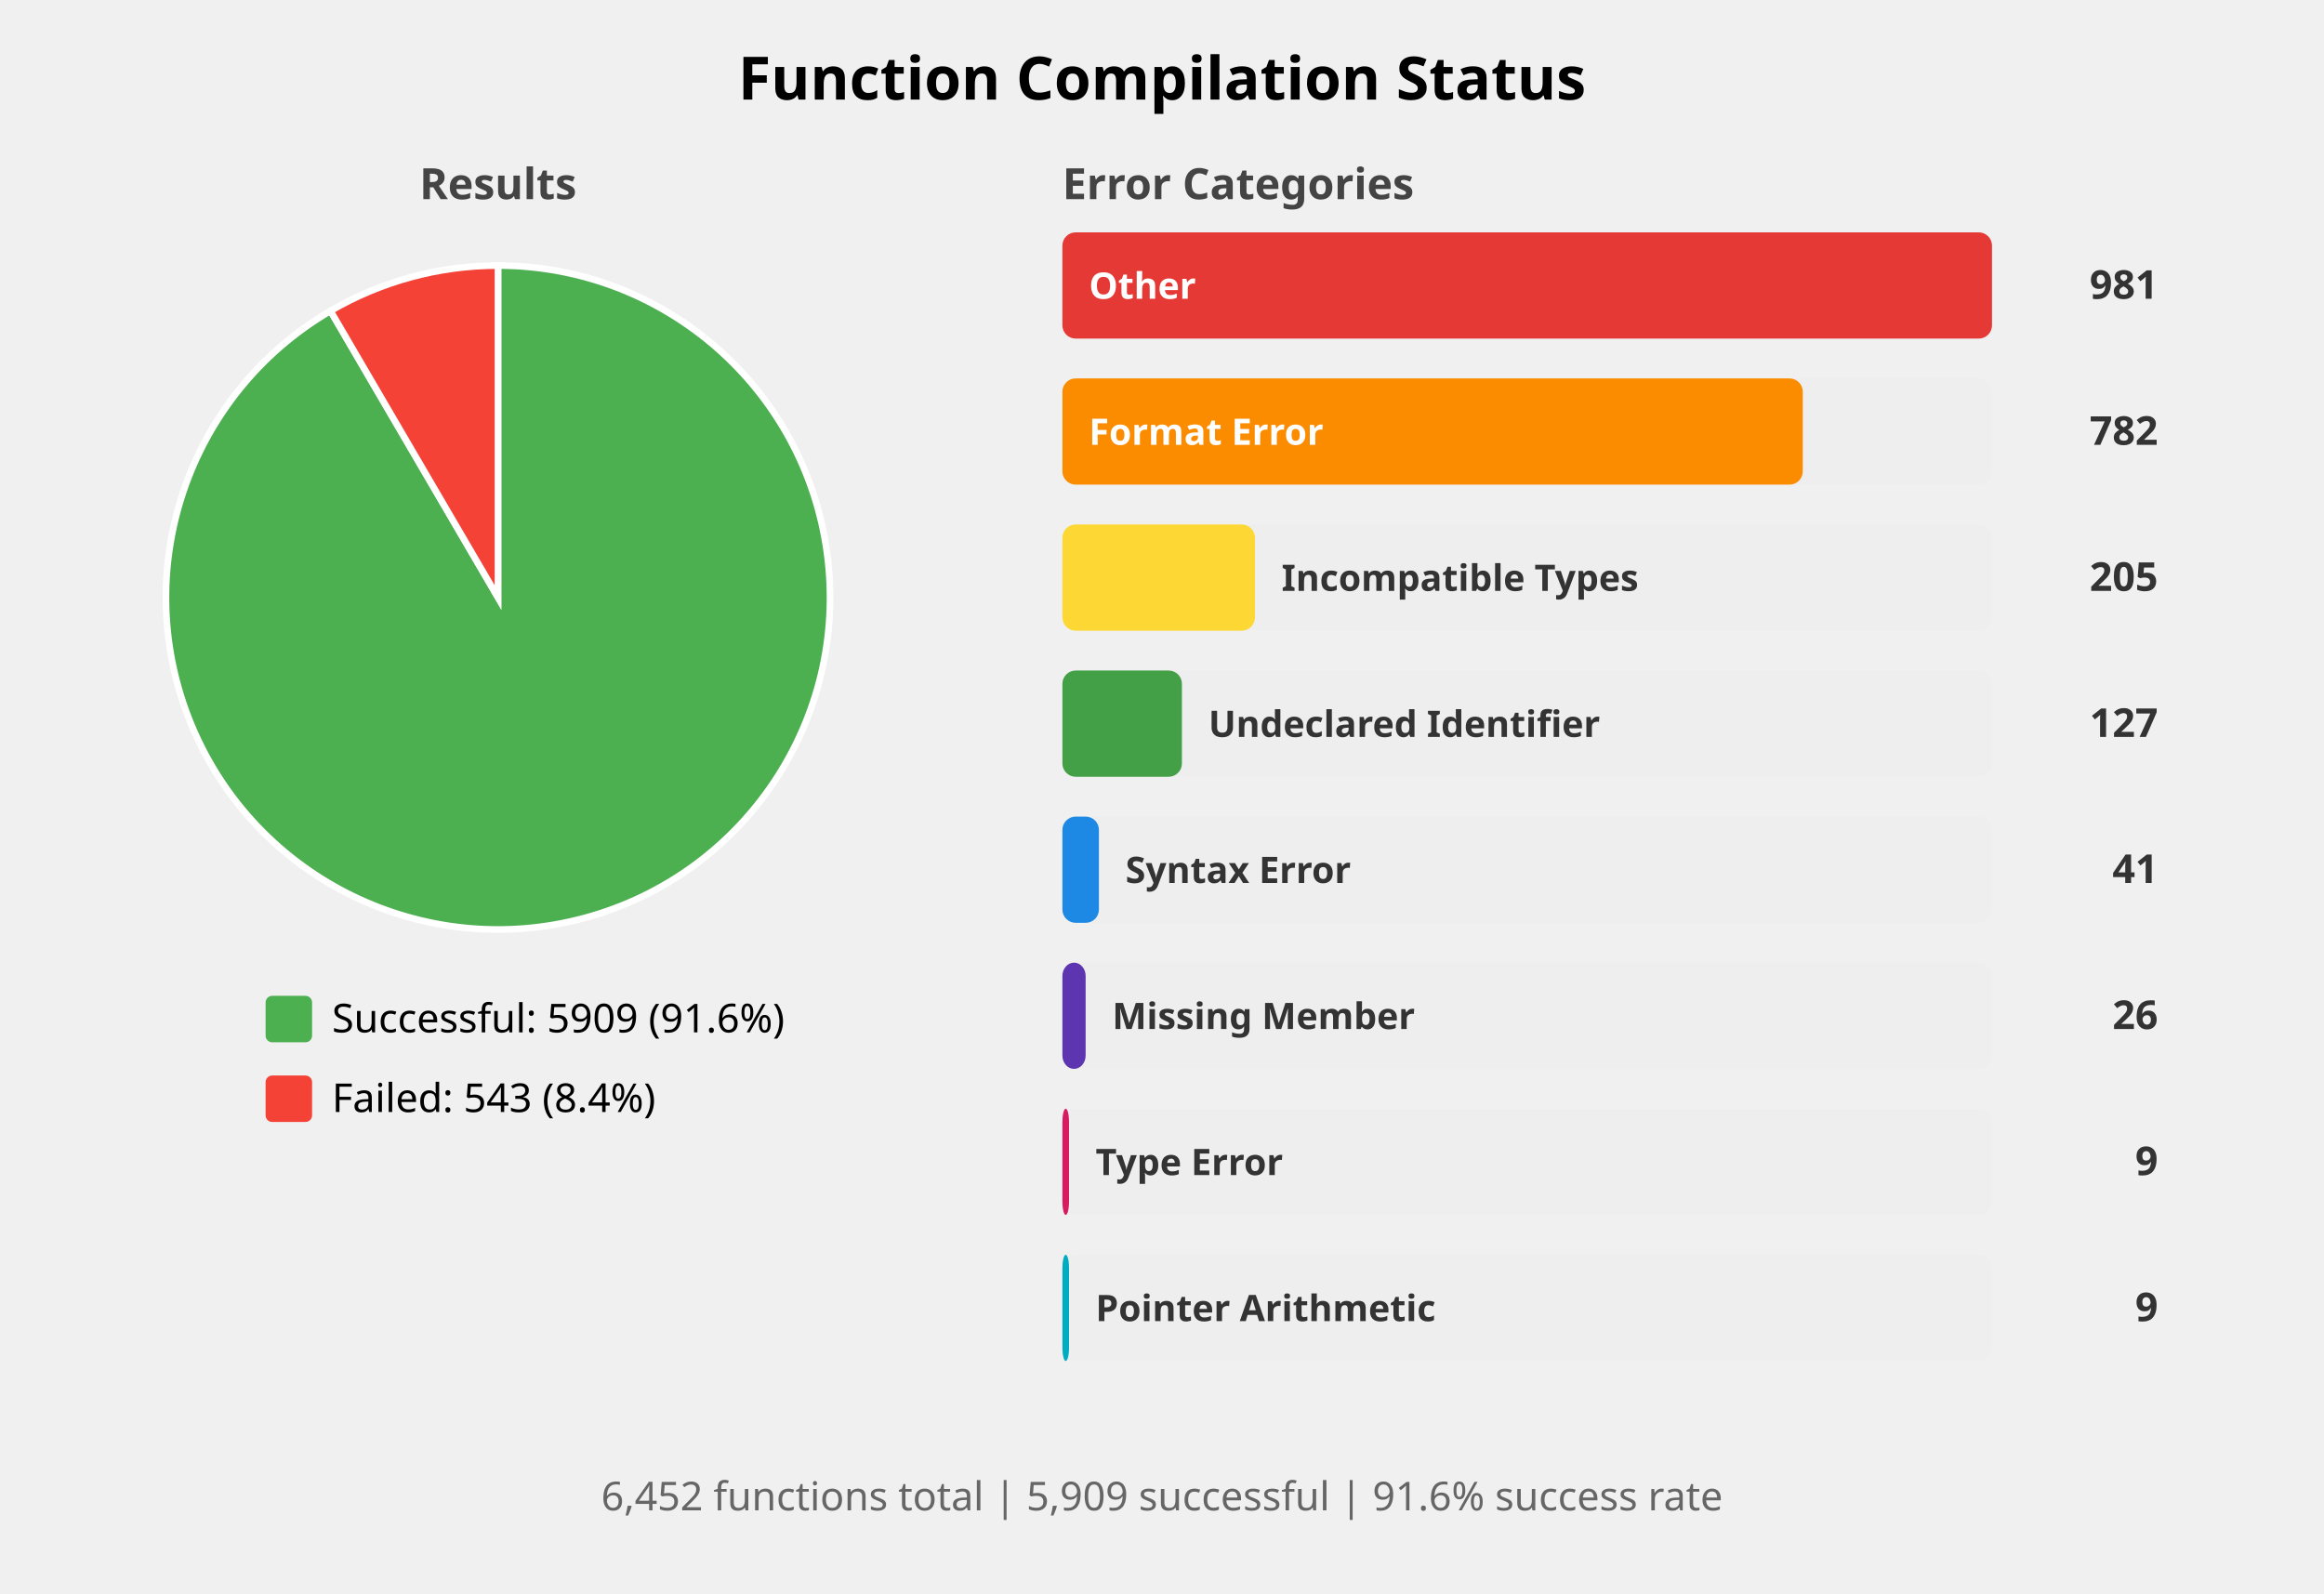
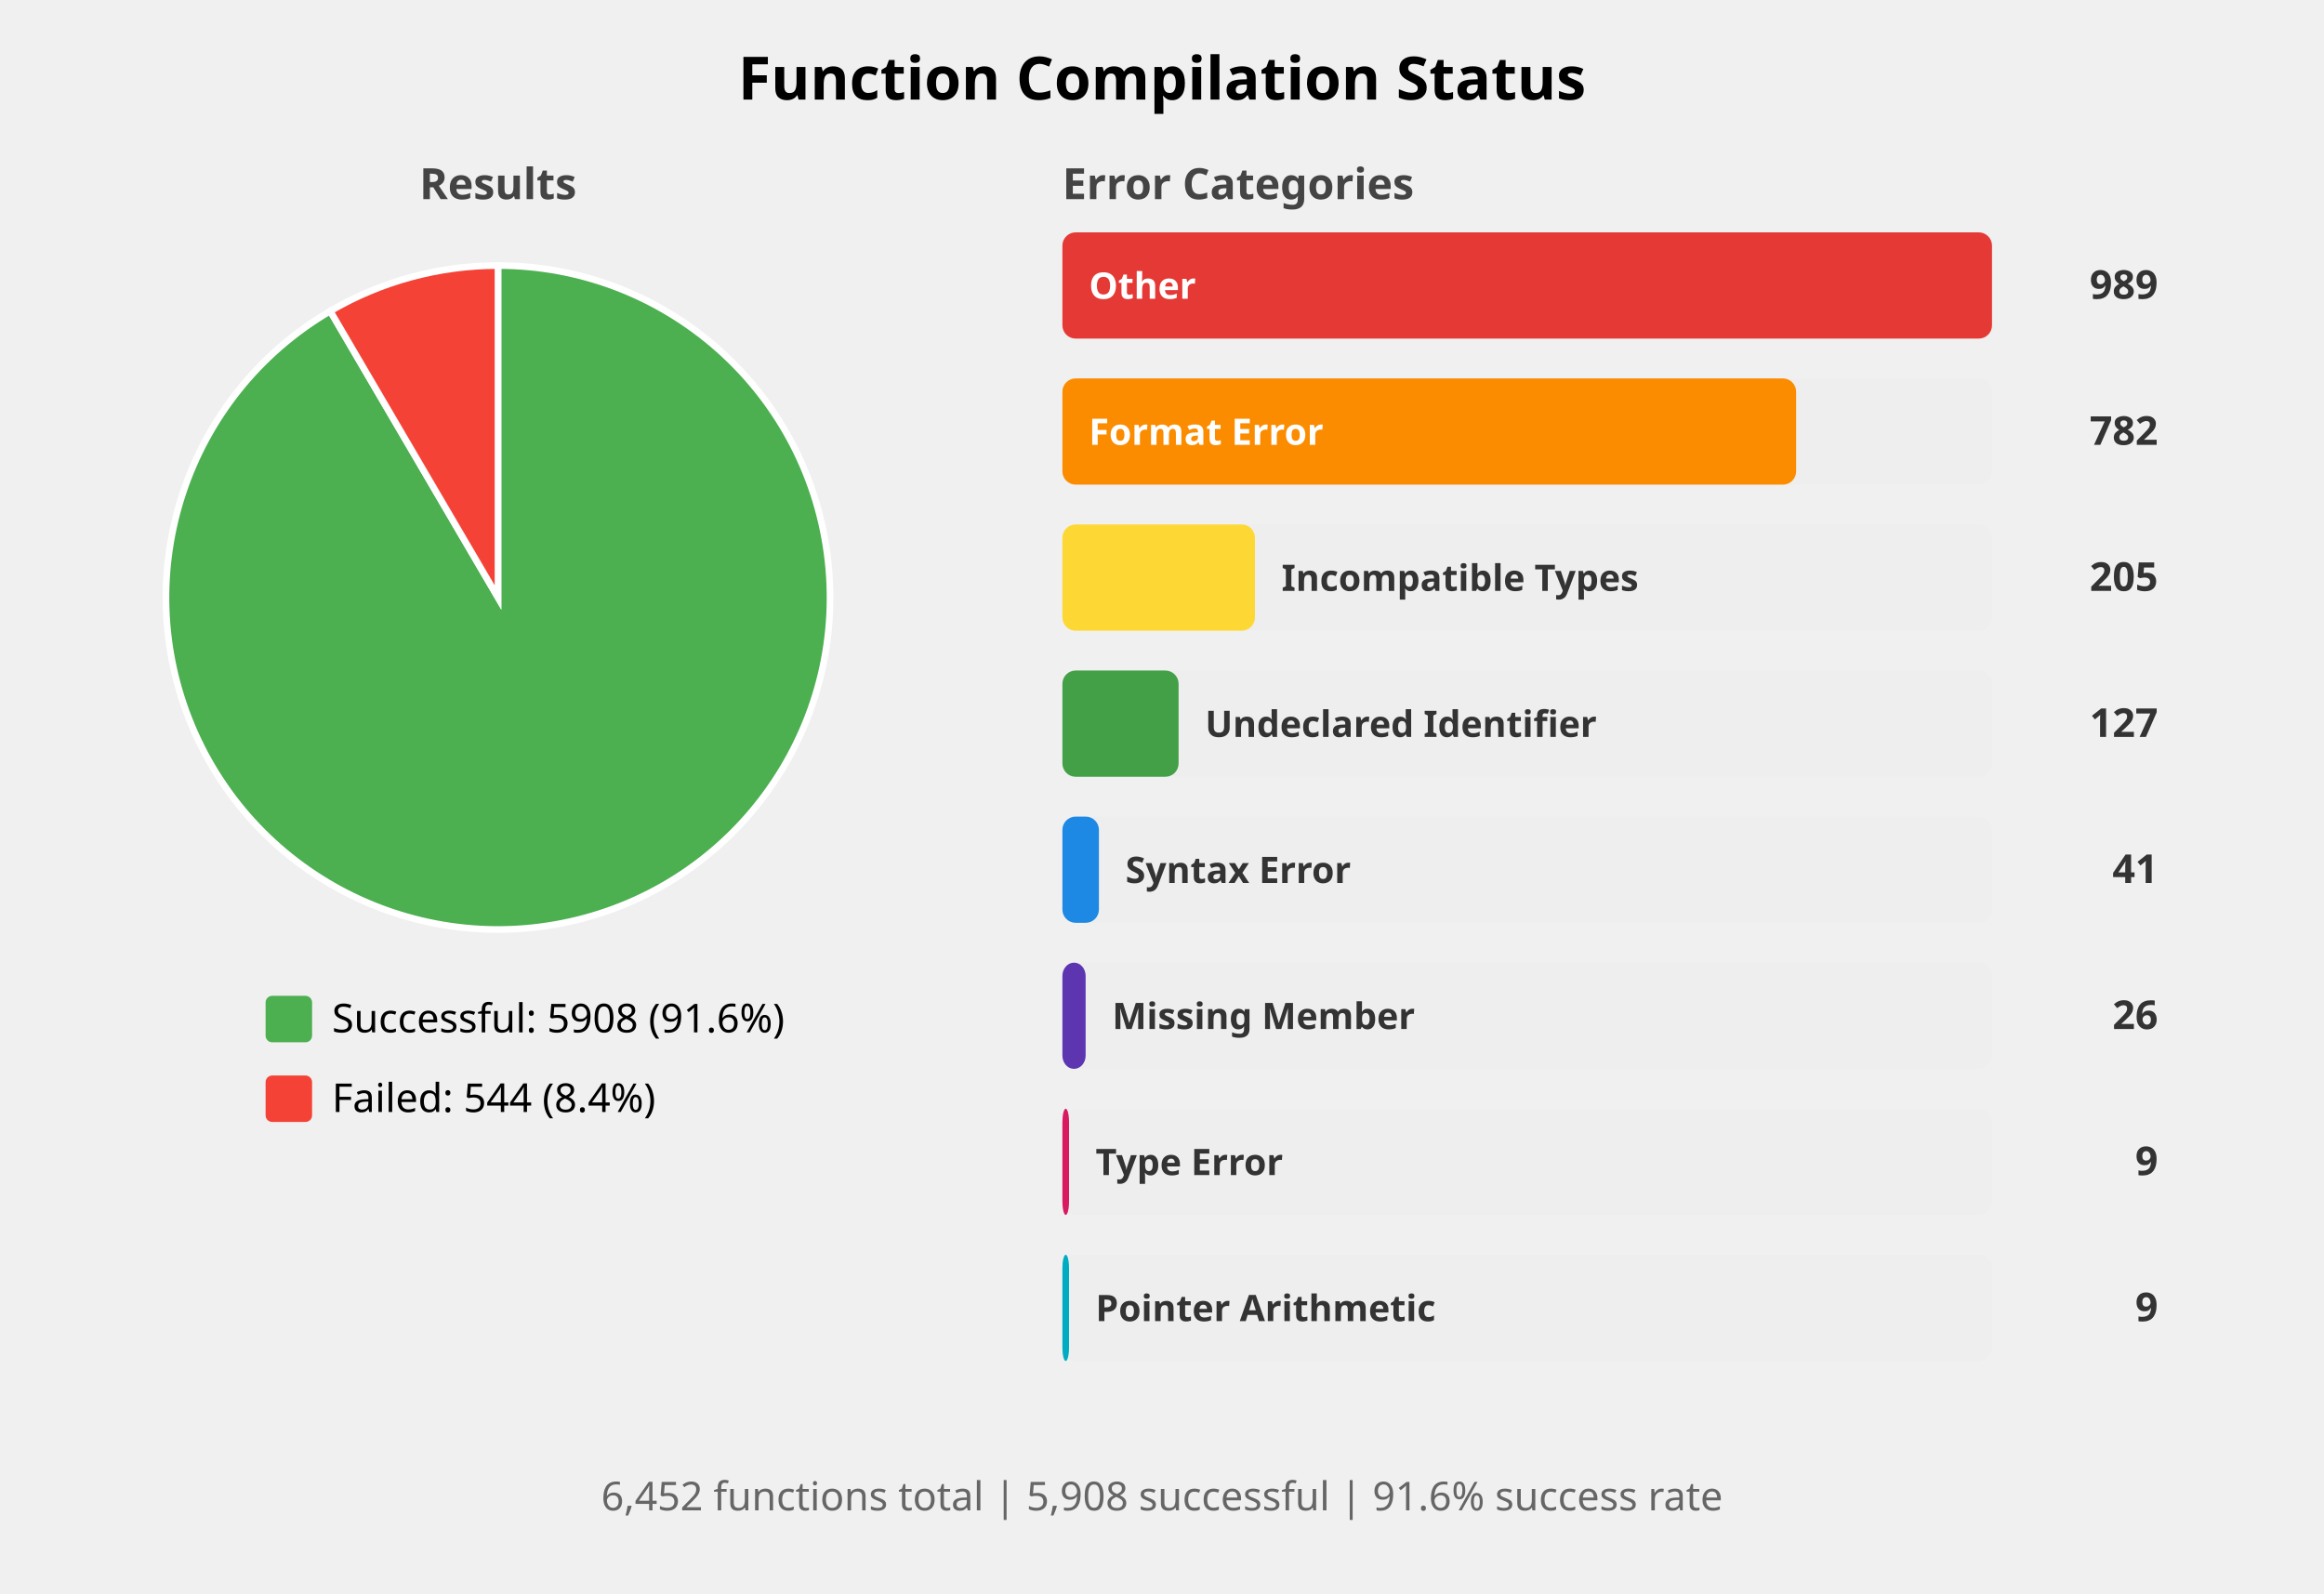
<svg xmlns="http://www.w3.org/2000/svg" width="700" height="480" viewBox="0 0 700 480">
  <style>
    .title { font: bold 18px sans-serif; }
    .subtitle { font: bold 13px sans-serif; fill: #444; }
    .label { font: 12px sans-serif; }
    .bar-label { font: bold 11px sans-serif; fill: white; }
    .bar-label-dark { font: bold 11px sans-serif; fill: #333; }
    .count { font: bold 12px sans-serif; fill: #333; }
    .summary { font: 12px sans-serif; fill: #666; }
  </style>
  <rect width="100%%" height="100%%" fill="white" />
  <text x="350" y="30" class="title" text-anchor="middle">Function Compilation Status</text>
  <text x="150" y="60" class="subtitle" text-anchor="middle">Results</text>
-   <path d="M 150,180 L 150.00,80.00 A 100,100 0 1,1 99.55,93.66 Z" fill="#4CAF50" stroke="white" stroke-width="2" />
-   <path d="M 150,180 L 99.55,93.66 A 100,100 0 0,1 150.00,80.00 Z" fill="#F44336" stroke="white" stroke-width="2" />
+   <path d="M 150,180 L 150.00,80.00 A 100,100 0 1,1 99.47,93.71 Z" fill="#4CAF50" stroke="white" stroke-width="2" />
+   <path d="M 150,180 L 99.47,93.71 A 100,100 0 0,1 150.00,80.00 Z" fill="#F44336" stroke="white" stroke-width="2" />
  <rect x="80" y="300" width="14" height="14" fill="#4CAF50" rx="2" />
-   <text x="100" y="311" class="label">Successful: 5909 (91.6%)</text>
+   <text x="100" y="311" class="label">Successful: 5908 (91.6%)</text>
  <rect x="80" y="324" width="14" height="14" fill="#F44336" rx="2" />
-   <text x="100" y="335" class="label">Failed: 543 (8.4%)</text>
+   <text x="100" y="335" class="label">Failed: 544 (8.4%)</text>
  <text x="320" y="60" class="subtitle">Error Categories</text>
  <rect x="320" y="70" width="280" height="32" fill="#EEEEEE" rx="4" />
  <rect x="320" y="70" width="280" height="32" fill="#E53935" rx="4" />
  <text x="328" y="90" class="bar-label">Other</text>
-   <text x="650" y="90" class="count" text-anchor="end">981</text>
+   <text x="650" y="90" class="count" text-anchor="end">989</text>
  <rect x="320" y="114" width="280" height="32" fill="#EEEEEE" rx="4" />
-   <rect x="320" y="114" width="223" height="32" fill="#FB8C00" rx="4" />
+   <rect x="320" y="114" width="221" height="32" fill="#FB8C00" rx="4" />
  <text x="328" y="134" class="bar-label">Format Error</text>
  <text x="650" y="134" class="count" text-anchor="end">782</text>
  <rect x="320" y="158" width="280" height="32" fill="#EEEEEE" rx="4" />
  <rect x="320" y="158" width="58" height="32" fill="#FDD835" rx="4" />
  <text x="386" y="178" class="bar-label-dark">Incompatible Types</text>
  <text x="650" y="178" class="count" text-anchor="end">205</text>
  <rect x="320" y="202" width="280" height="32" fill="#EEEEEE" rx="4" />
-   <rect x="320" y="202" width="36" height="32" fill="#43A047" rx="4" />
-   <text x="364" y="222" class="bar-label-dark">Undeclared Identifier</text>
+   <rect x="320" y="202" width="35" height="32" fill="#43A047" rx="4" />
+   <text x="363" y="222" class="bar-label-dark">Undeclared Identifier</text>
  <text x="650" y="222" class="count" text-anchor="end">127</text>
  <rect x="320" y="246" width="280" height="32" fill="#EEEEEE" rx="4" />
  <rect x="320" y="246" width="11" height="32" fill="#1E88E5" rx="4" />
  <text x="339" y="266" class="bar-label-dark">Syntax Error</text>
  <text x="650" y="266" class="count" text-anchor="end">41</text>
  <rect x="320" y="290" width="280" height="32" fill="#EEEEEE" rx="4" />
  <rect x="320" y="290" width="7" height="32" fill="#5E35B1" rx="4" />
  <text x="335" y="310" class="bar-label-dark">Missing Member</text>
  <text x="650" y="310" class="count" text-anchor="end">26</text>
  <rect x="320" y="334" width="280" height="32" fill="#EEEEEE" rx="4" />
  <rect x="320" y="334" width="2" height="32" fill="#D81B60" rx="4" />
  <text x="330" y="354" class="bar-label-dark">Type Error</text>
  <text x="650" y="354" class="count" text-anchor="end">9</text>
  <rect x="320" y="378" width="280" height="32" fill="#EEEEEE" rx="4" />
  <rect x="320" y="378" width="2" height="32" fill="#00ACC1" rx="4" />
  <text x="330" y="398" class="bar-label-dark">Pointer Arithmetic</text>
  <text x="650" y="398" class="count" text-anchor="end">9</text>
  <text x="350" y="455" class="summary" text-anchor="middle">
-     6,452 functions total | 5,909 successful | 91.6% success rate
+     6,452 functions total | 5,908 successful | 91.6% success rate
  </text>
</svg>
